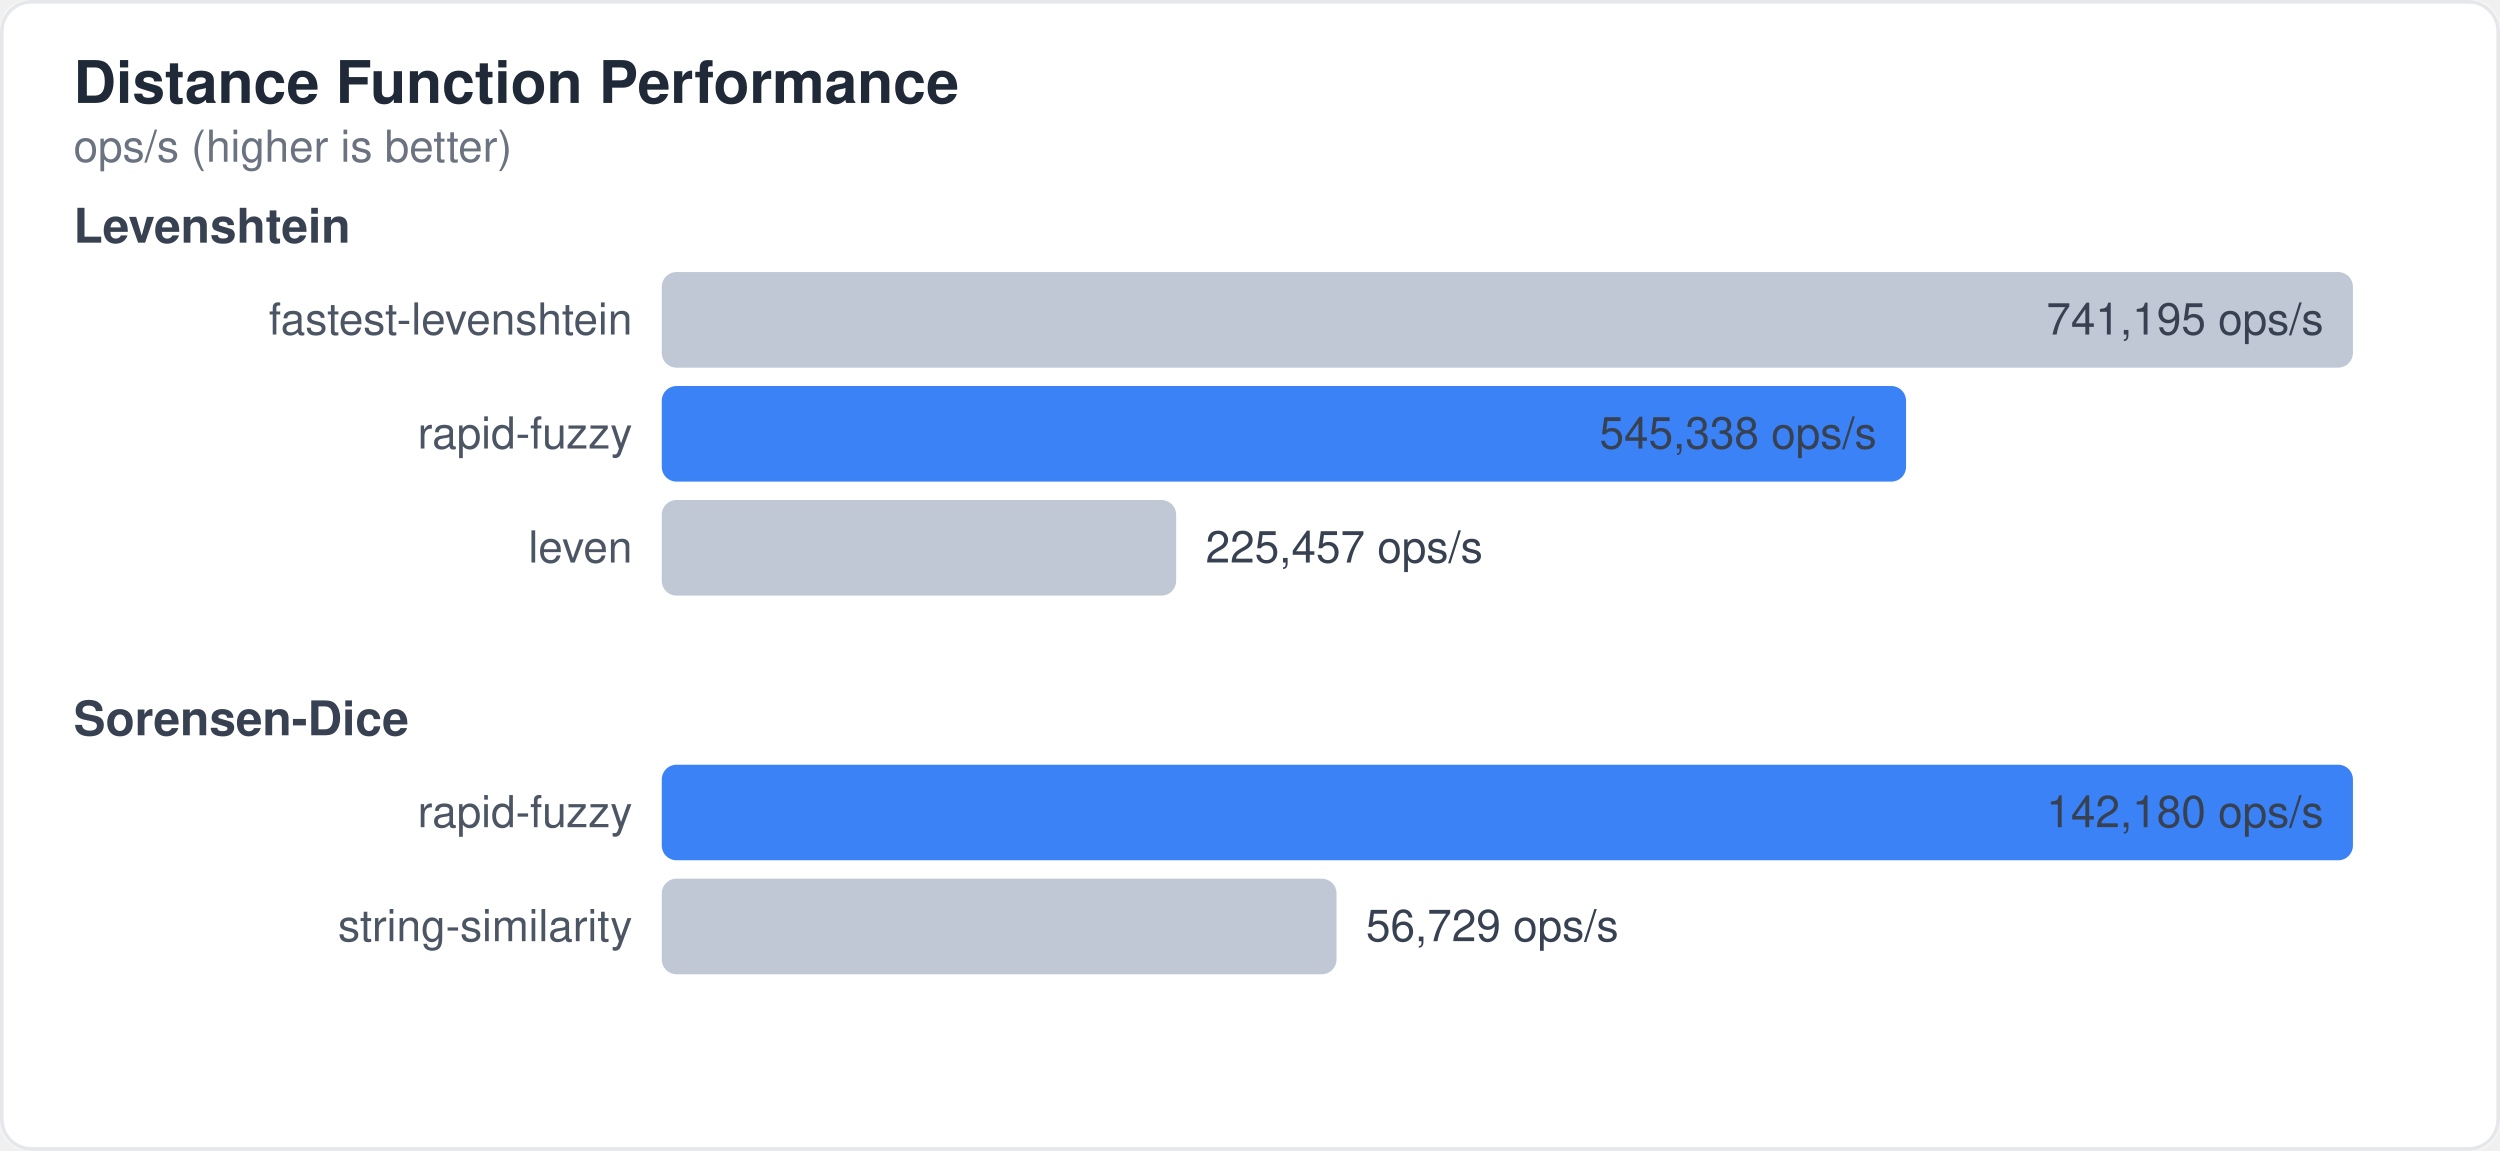
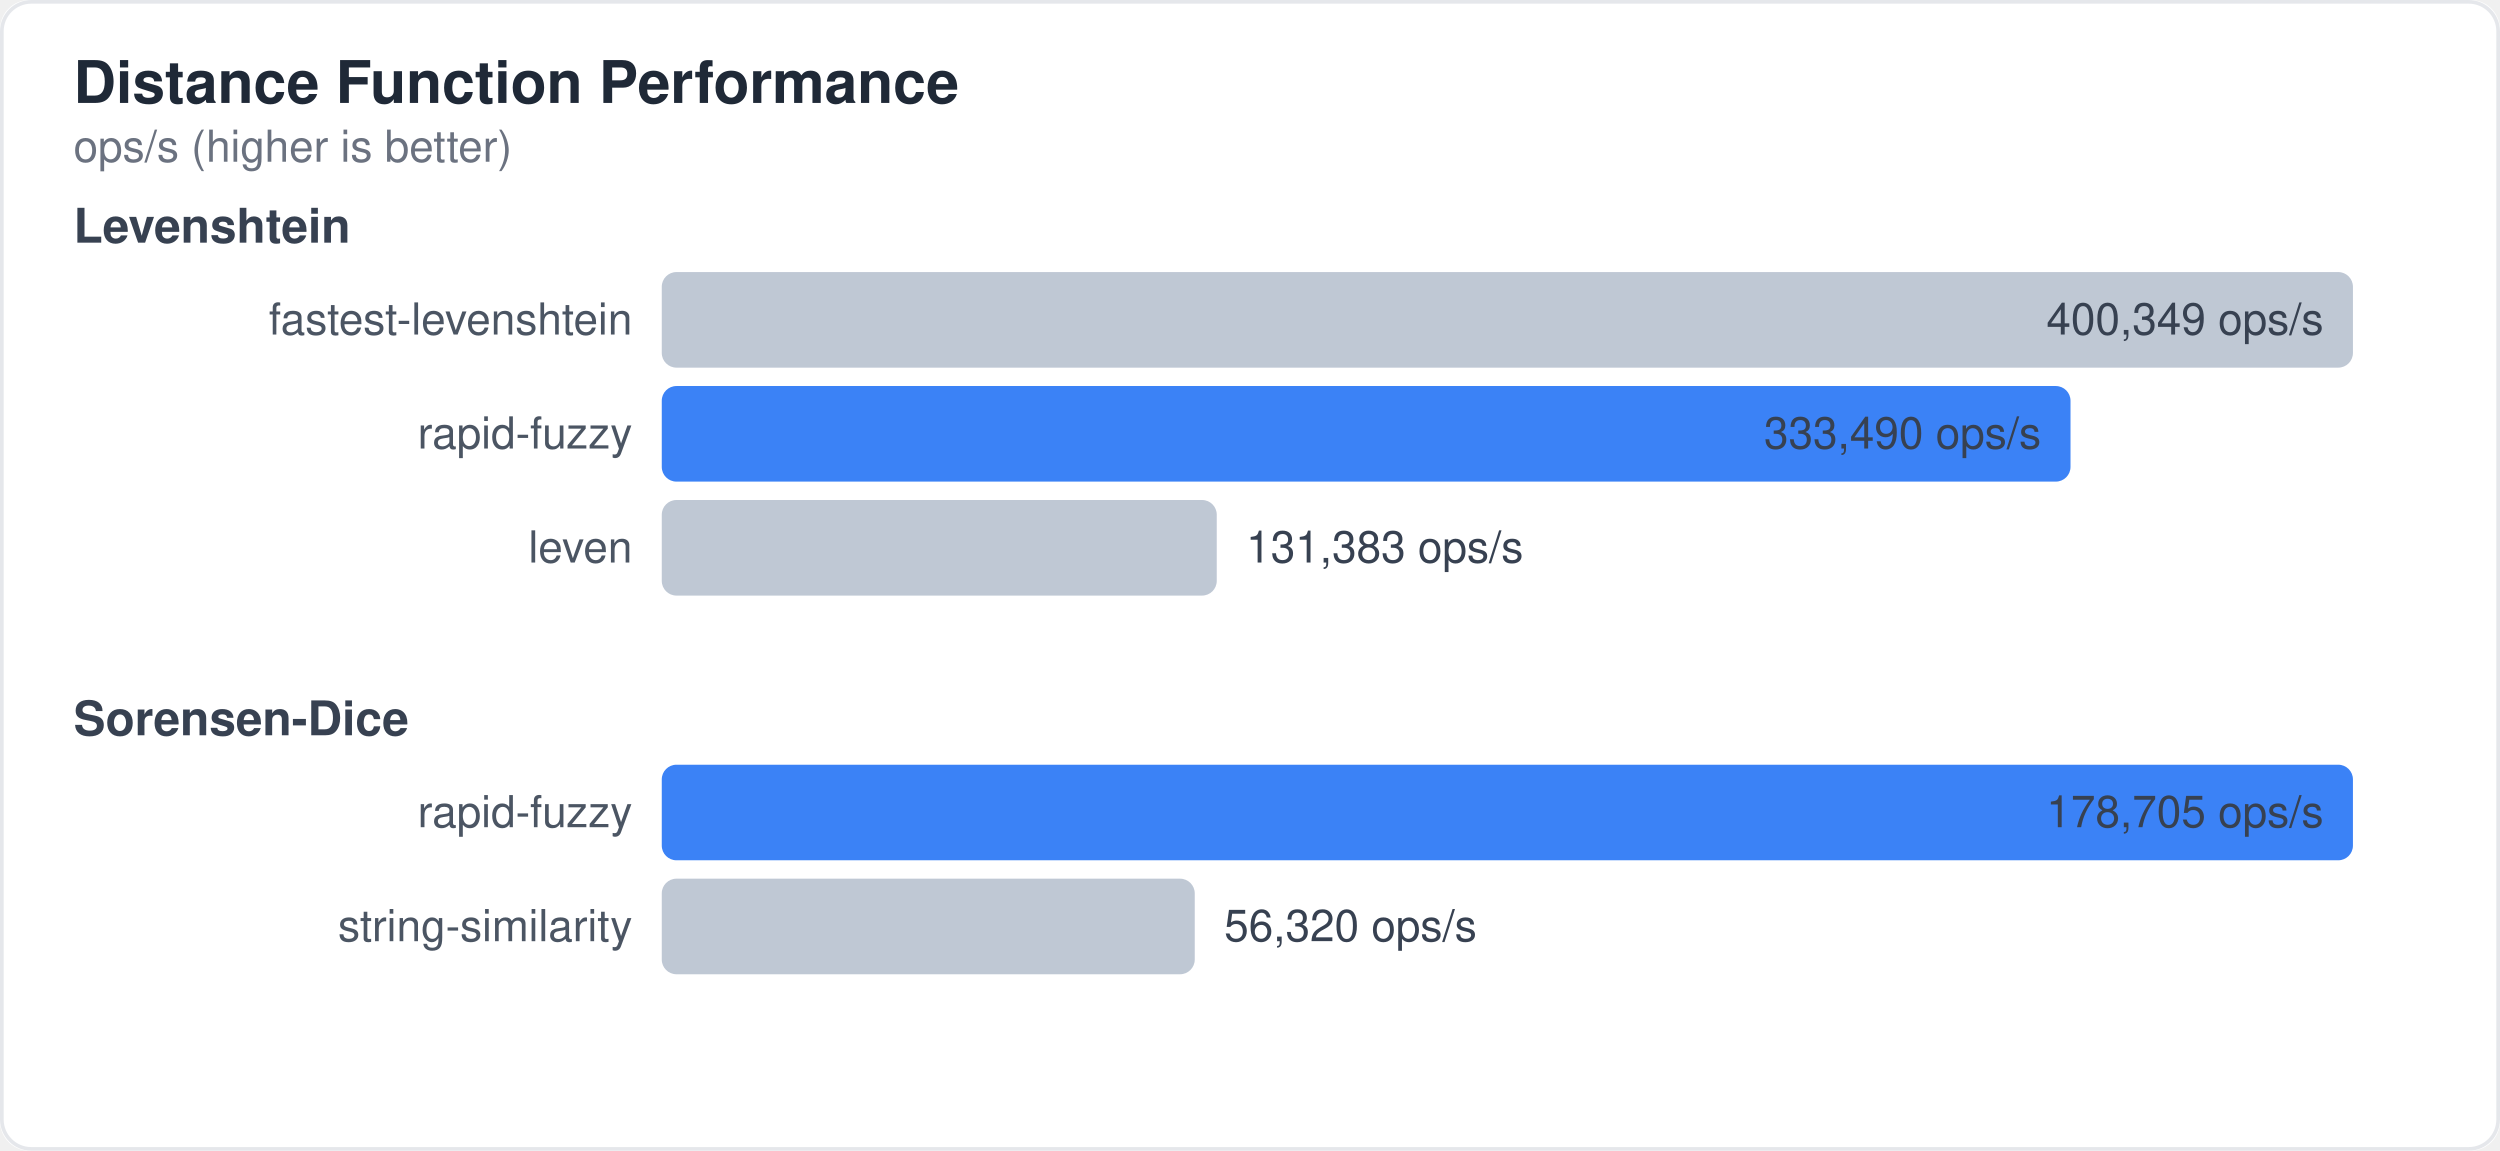
<svg xmlns="http://www.w3.org/2000/svg" viewBox="0 0 680 313" width="680" height="313">
  <style>
  text { font-family: -apple-system, BlinkMacSystemFont, "Segoe UI", Helvetica, Arial, sans-serif; }
  .title { font-size: 16px; font-weight: 600; fill: #1f2937; }
  .subtitle { font-size: 12px; fill: #6b7280; }
  .group-label { font-size: 13px; font-weight: 600; fill: #374151; }
  .bar-label { font-size: 12px; fill: #4b5563; }
  .bar-value { font-size: 12px; fill: #374151; font-weight: 500; }
  .multiplier { font-size: 11px; fill: #059669; font-weight: 600; }
</style>
  <rect width="680" height="313" rx="8" fill="#ffffff" />
  <rect x="0.5" y="0.5" width="679" height="312" rx="8" fill="none" stroke="#e5e7eb" />
  <text x="20" y="28" class="title">Distance Function Performance</text>
  <text x="20" y="44" class="subtitle">ops/s (higher is better)</text>
  <text x="20" y="66" class="group-label">Levenshtein</text>
  <text x="172" y="91" class="bar-label" text-anchor="end">fastest-levenshtein</text>
  <rect x="180" y="74" width="460" height="26" rx="4" fill="#94a3b8" opacity="0.6" />
-   <text x="632" y="91" class="bar-value" text-anchor="end">741,195 ops/s</text>
+   <text x="632" y="91" class="bar-value" text-anchor="end">400,349 ops/s</text>
  <text x="172" y="122" class="bar-label" text-anchor="end">rapid-fuzzy</text>
-   <rect x="180" y="105" width="338.447" height="26" rx="4" fill="#3b82f6" opacity="1" />
-   <text x="510.447" y="122" class="bar-value" text-anchor="end" fill="#ffffff">545,338 ops/s</text>
+   <rect x="180" y="105" width="383.179" height="26" rx="4" fill="#3b82f6" opacity="1" />
+   <text x="555.179" y="122" class="bar-value" text-anchor="end" fill="#ffffff">333,490 ops/s</text>
  <text x="172" y="153" class="bar-label" text-anchor="end">leven</text>
-   <rect x="180" y="136" width="139.923" height="26" rx="4" fill="#94a3b8" opacity="0.6" />
-   <text x="327.923" y="153" class="bar-value" text-anchor="start">225,457 ops/s</text>
+   <rect x="180" y="136" width="150.959" height="26" rx="4" fill="#94a3b8" opacity="0.6" />
+   <text x="338.959" y="153" class="bar-value" text-anchor="start">131,383 ops/s</text>
  <text x="20" y="200" class="group-label">Sorensen-Dice</text>
  <text x="172" y="225" class="bar-label" text-anchor="end">rapid-fuzzy</text>
  <rect x="180" y="208" width="460" height="26" rx="4" fill="#3b82f6" opacity="1" />
-   <text x="632" y="225" class="bar-value" text-anchor="end" fill="#ffffff">142,180 ops/s</text>
+   <text x="632" y="225" class="bar-value" text-anchor="end" fill="#ffffff">178,705 ops/s</text>
  <text x="172" y="256" class="bar-label" text-anchor="end">string-similarity</text>
-   <rect x="180" y="239" width="183.537" height="26" rx="4" fill="#94a3b8" opacity="0.6" />
-   <text x="371.537" y="256" class="bar-value" text-anchor="start">56,729 ops/s</text>
+   <rect x="180" y="239" width="144.972" height="26" rx="4" fill="#94a3b8" opacity="0.6" />
+   <text x="332.972" y="256" class="bar-value" text-anchor="start">56,320 ops/s</text>
</svg>
